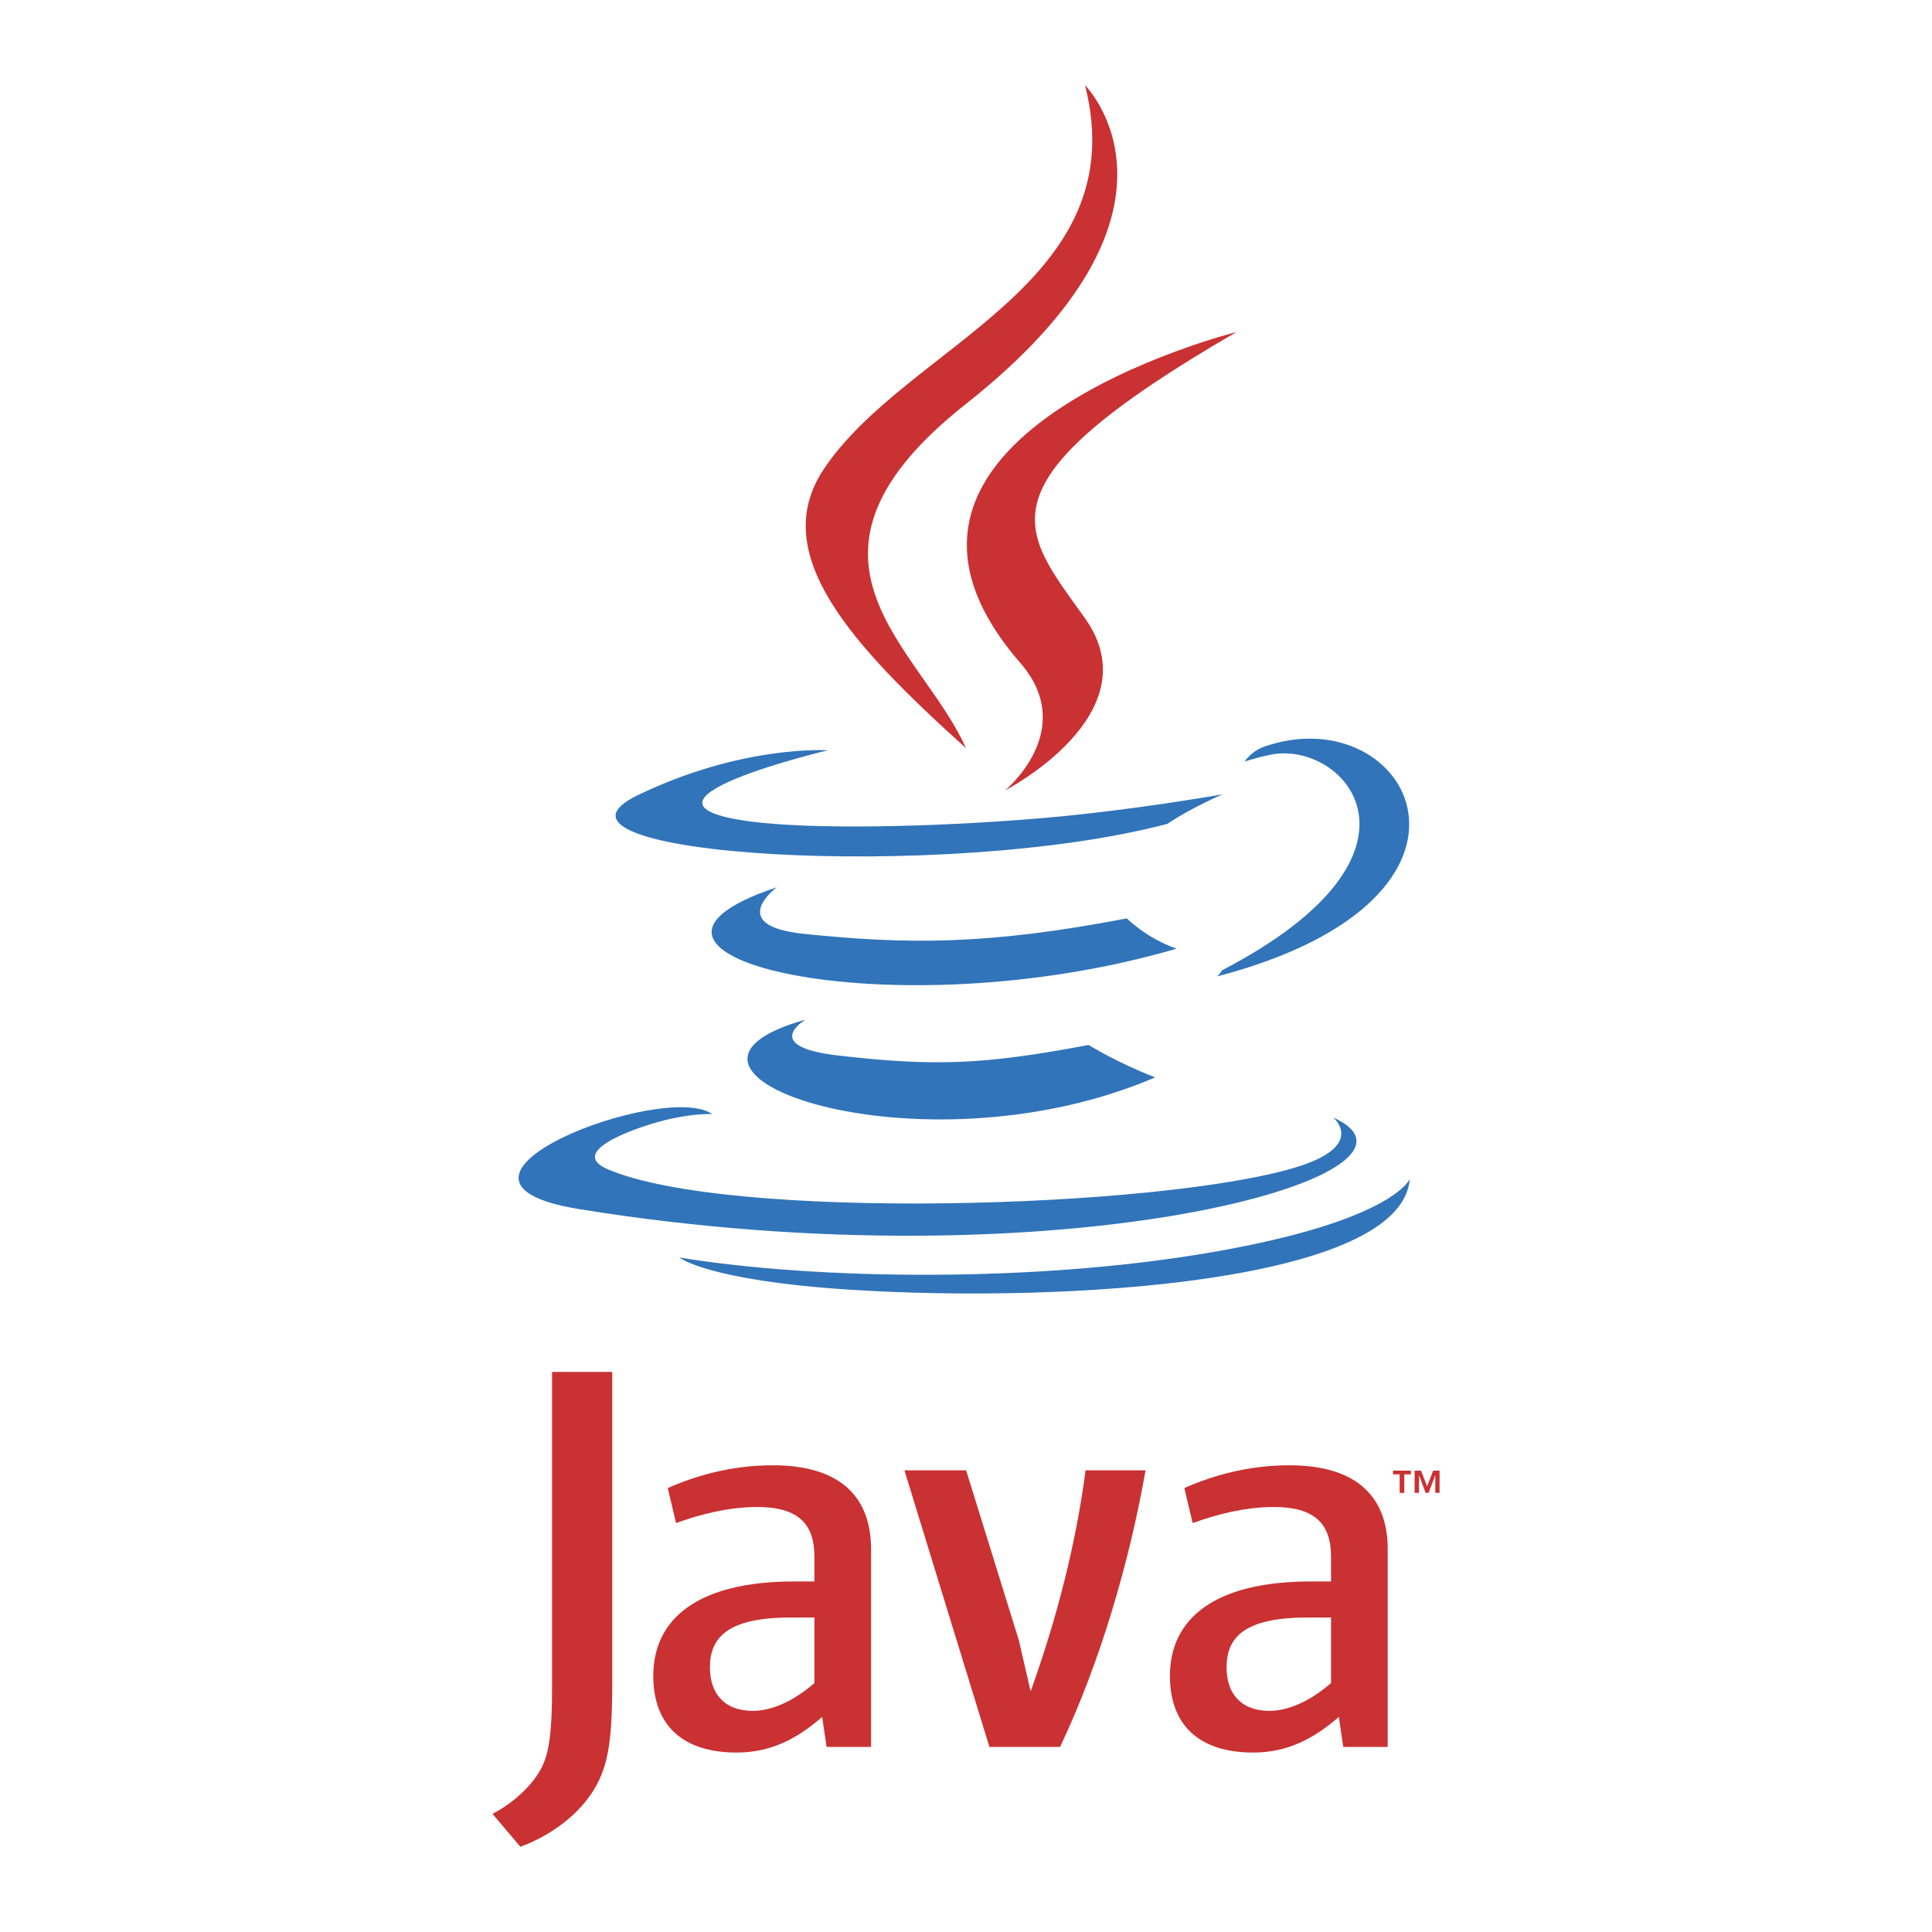
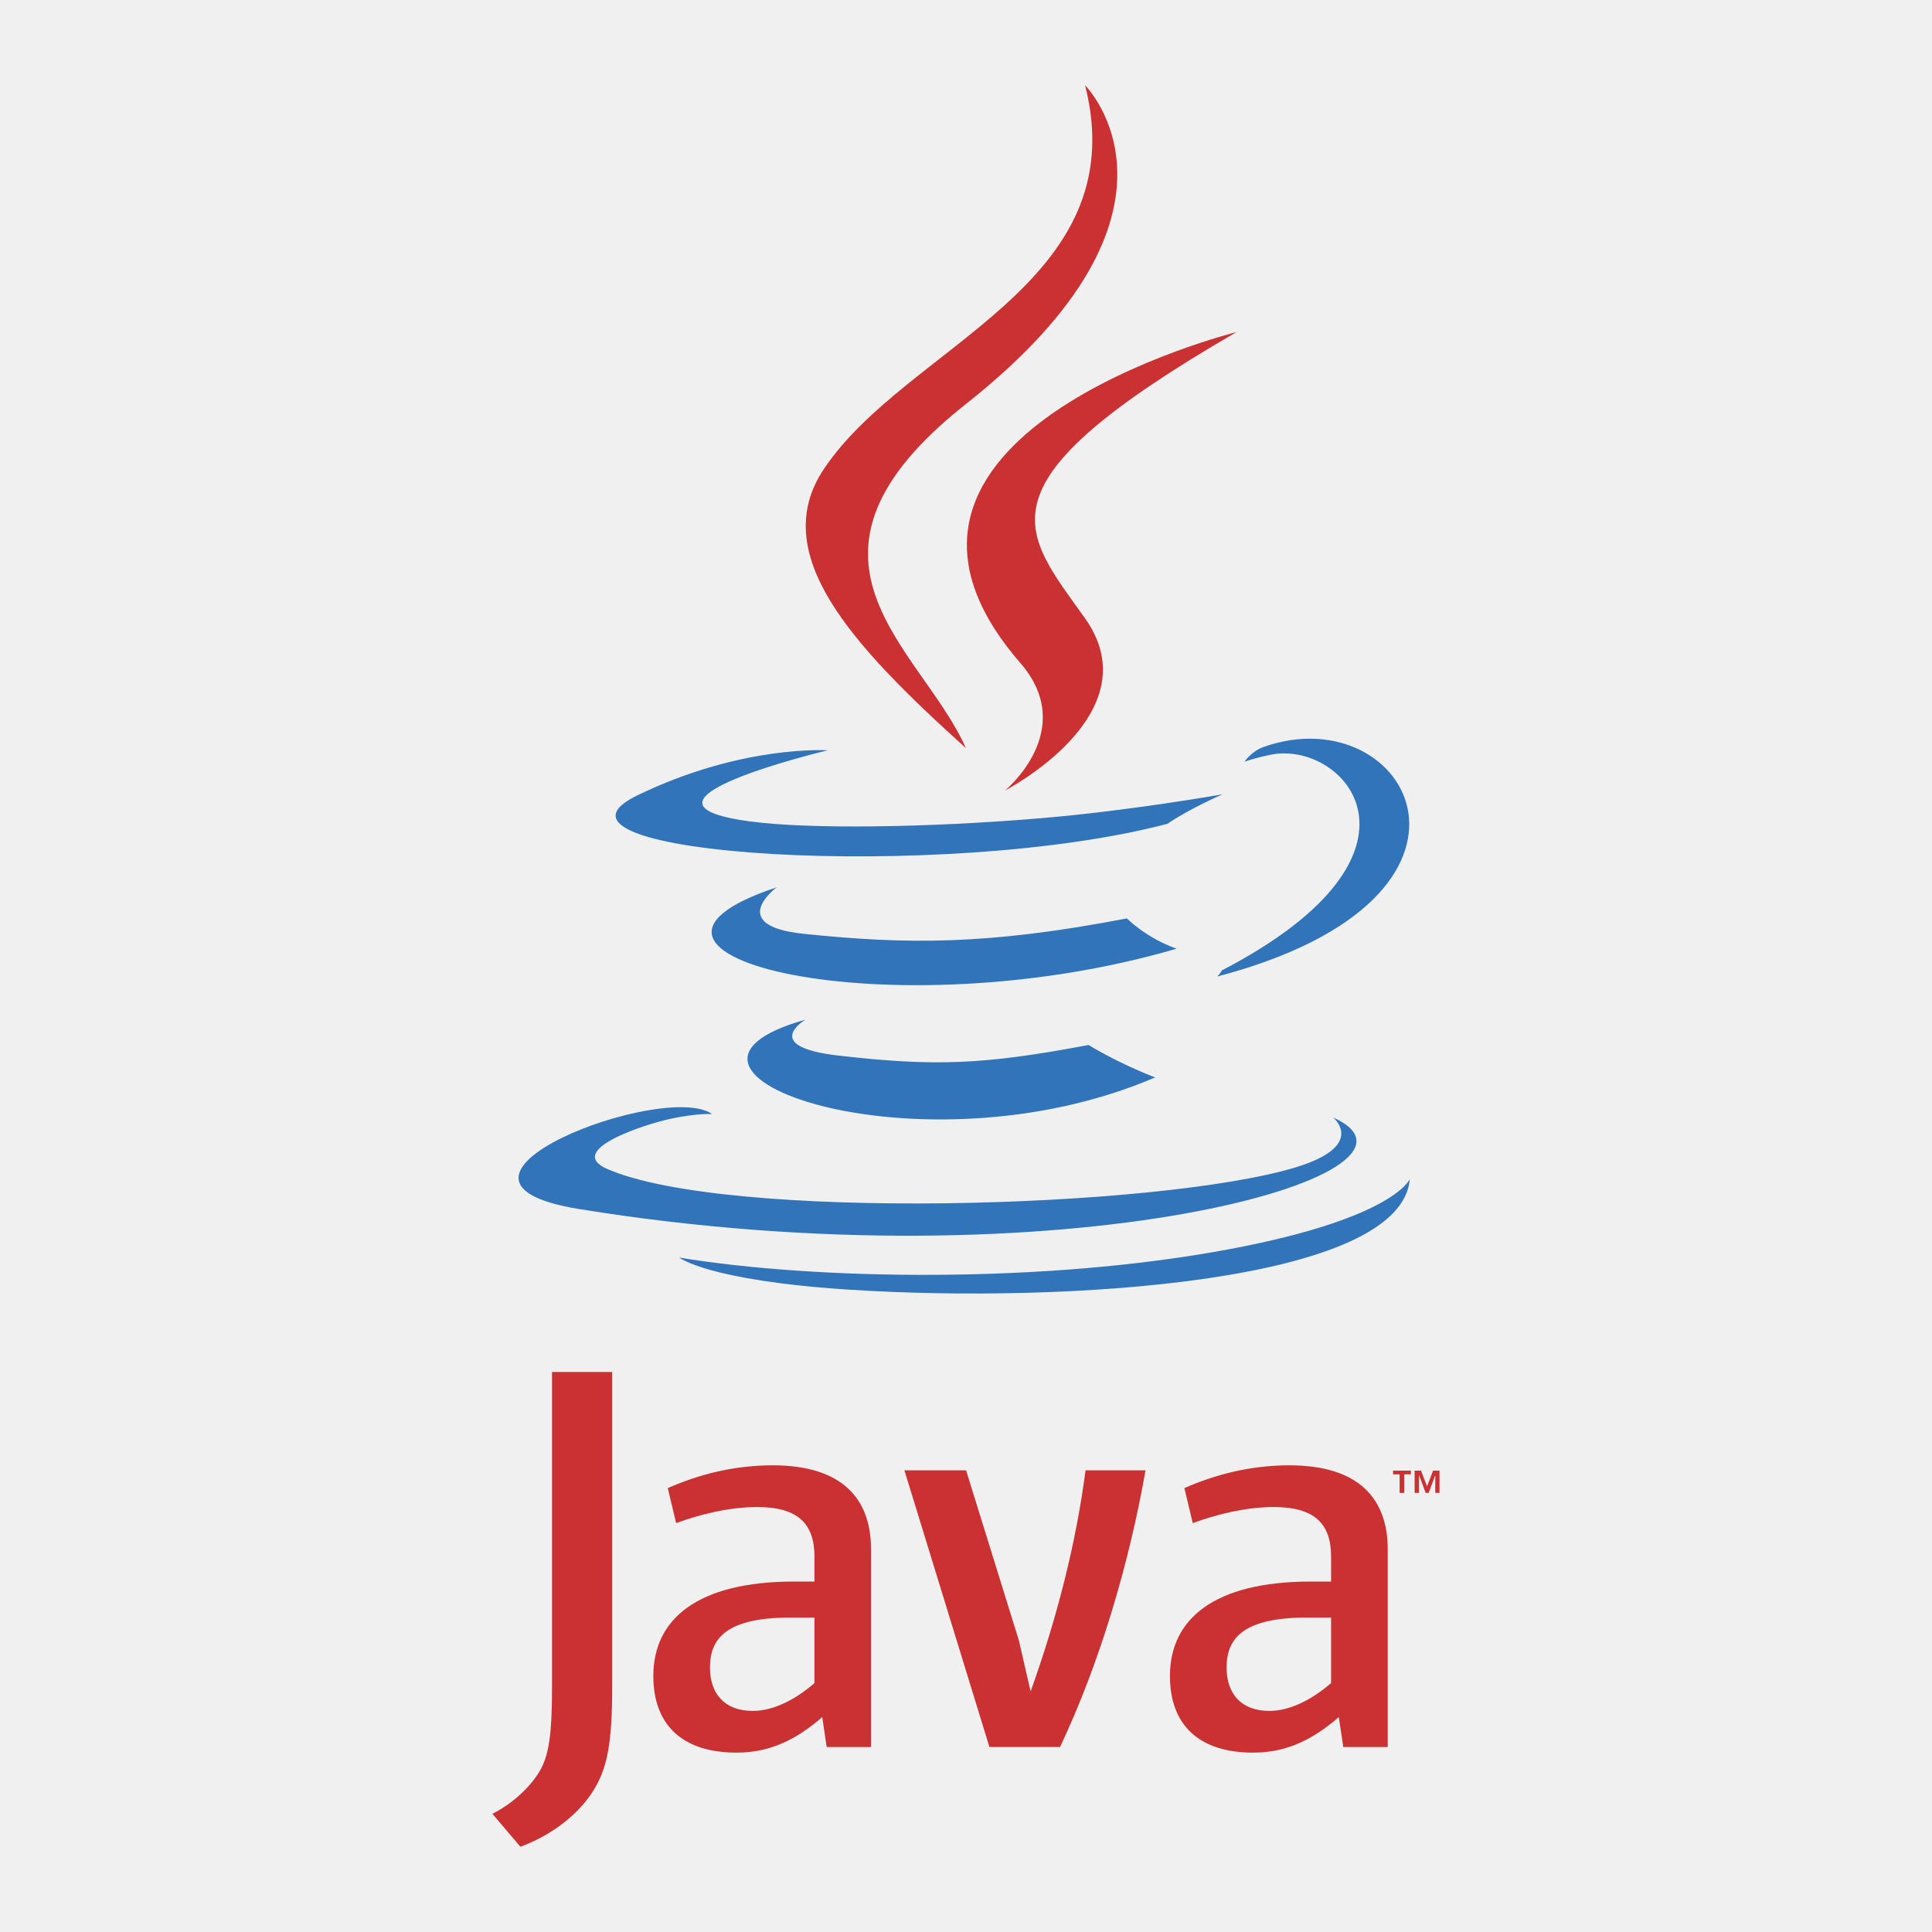
- <svg xmlns="http://www.w3.org/2000/svg" width="2500" height="2500" viewBox="0 0 192.756 192.756">
-   <g fill-rule="evenodd" clip-rule="evenodd">
-     <path fill="#fff" d="M0 0h192.756v192.756H0V0z" />
-     <path d="M80.372 101.729s-4.604 2.679 3.28 3.584c9.554 1.091 14.434.934 24.959-1.057 0 0 2.771 1.735 6.639 3.236-23.601 10.113-53.413-.585-34.878-5.763zM77.487 88.532s-5.165 3.823 2.726 4.639c10.206 1.054 18.262 1.14 32.211-1.544 0 0 1.926 1.955 4.957 3.023-28.531 8.345-60.307.657-39.894-6.118z" fill="#3174b9" />
-     <path d="M101.797 66.143c5.818 6.697-1.525 12.72-1.525 12.72s14.766-7.621 7.984-17.168c-6.332-8.899-11.189-13.32 15.102-28.566-.001-.001-41.27 10.303-21.561 33.014z" fill="#ca3132" />
-     <path d="M133.01 111.491s3.408 2.81-3.754 4.983c-13.619 4.125-56.694 5.369-68.659.164-4.298-1.872 3.766-4.467 6.303-5.015 2.646-.572 4.156-.468 4.156-.468-4.783-3.368-30.916 6.615-13.272 9.479 48.112 7.801 87.704-3.512 75.226-9.143zM82.587 74.857s-21.908 5.205-7.757 7.097c5.977.799 17.883.615 28.982-.316 9.068-.761 18.17-2.389 18.17-2.389s-3.195 1.371-5.51 2.949c-22.251 5.853-65.229 3.127-52.855-2.856 10.462-5.061 18.97-4.485 18.97-4.485zM121.891 96.824c22.617-11.75 12.16-23.044 4.859-21.522-1.785.373-2.586.695-2.586.695s.666-1.042 1.932-1.49c14.441-5.075 25.545 14.972-4.656 22.911-.001 0 .347-.314.451-.594z" fill="#3174b9" />
-     <path d="M108.256 8.504s12.523 12.531-11.881 31.794c-19.571 15.458-4.462 24.269-.006 34.34-11.426-10.307-19.807-19.382-14.185-27.826 8.254-12.395 31.125-18.406 26.072-38.308z" fill="#ca3132" />
-     <path d="M84.812 128.674c21.706 1.388 55.045-.771 55.836-11.044 0 0-1.518 3.894-17.941 6.983-18.529 3.488-41.386 3.082-54.938.845 0 0 2.777 2.298 17.043 3.216z" fill="#3174b9" />
-     <path d="M139.645 147.096h-.66v-.37h1.781v.37h-.66v1.848h-.461v-1.848zm3.554.092h-.008l-.656 1.755h-.301l-.652-1.755h-.008v1.755h-.438v-2.218h.643l.604 1.569.604-1.569h.637v2.218h-.424v-1.755h-.001zM81.255 167.921c-2.047 1.774-4.211 2.772-6.154 2.772-2.768 0-4.27-1.663-4.27-4.324 0-2.881 1.608-4.989 8.044-4.989h2.379v6.541h.001zm5.65 6.374v-19.732c0-5.043-2.876-8.371-9.809-8.371-4.045 0-7.591.999-10.474 2.272l.83 3.495c2.271-.834 5.207-1.607 8.089-1.607 3.994 0 5.713 1.607 5.713 4.934v2.495h-1.996c-9.702 0-14.08 3.764-14.08 9.423 0 4.876 2.885 7.648 8.316 7.648 3.491 0 6.099-1.441 8.534-3.55l.443 2.993h4.434zM105.762 174.295h-7.045l-8.483-27.601h6.154l5.265 16.961 1.172 5.096c2.656-7.371 4.541-14.854 5.484-22.057h5.984c-1.602 9.088-4.488 19.066-8.531 27.601zM132.799 167.921c-2.053 1.774-4.217 2.772-6.156 2.772-2.768 0-4.268-1.663-4.268-4.324 0-2.881 1.609-4.989 8.041-4.989h2.383v6.541zm5.652 6.374v-19.732c0-5.043-2.885-8.371-9.811-8.371-4.049 0-7.594.999-10.477 2.272l.83 3.495c2.271-.834 5.213-1.607 8.096-1.607 3.988 0 5.709 1.607 5.709 4.934v2.495h-1.996c-9.703 0-14.078 3.764-14.078 9.423 0 4.876 2.879 7.648 8.311 7.648 3.494 0 6.098-1.441 8.539-3.55l.445 2.993h4.432zM58.983 178.985c-1.61 2.353-4.214 4.216-7.061 5.267l-2.79-3.286c2.169-1.113 4.027-2.91 4.892-4.582.745-1.49 1.056-3.406 1.056-7.992v-31.515h6.005v31.08c0 6.134-.49 8.613-2.102 11.028z" fill="#ca3132" />
+ <svg xmlns="http://www.w3.org/2000/svg" version="1.1" id="Layer_1" x="0px" y="0px" viewBox="0 0 2500 2500" style="enable-background:new 0 0 2500 2500;" xml:space="preserve">
+   <style type="text/css">
+ 	.st0{display:none;fill-rule:evenodd;clip-rule:evenodd;fill:#FFFFFF;}
+ 	.st1{fill-rule:evenodd;clip-rule:evenodd;fill:#3174B9;}
+ 	.st2{fill-rule:evenodd;clip-rule:evenodd;fill:#CA3132;}
+ </style>
+   <g>
+     <path class="st0" d="M0,0h2500v2500H0V0z" />
+     <path class="st1" d="M1042.4,1319.4c0,0-59.7,34.7,42.5,46.5c123.9,14.2,187.2,12.1,323.7-13.7c0,0,35.9,22.5,86.1,42   C1188.7,1525.3,802,1386.6,1042.4,1319.4z M1005,1148.2c0,0-67,49.6,35.4,60.2c132.4,13.7,236.9,14.8,417.8-20   c0,0,25,25.4,64.3,39.2C1152.4,1335.8,740.2,1236.1,1005,1148.2z" />
+     <path class="st2" d="M1320.3,857.9c75.5,86.9-19.8,165-19.8,165S1492,924,1404.1,800.2c-82.1-115.4-145.1-172.8,195.9-370.5   C1599.9,429.7,1064.7,563.3,1320.3,857.9z" />
+     <path class="st1" d="M1725.1,1446c0,0,44.2,36.4-48.7,64.6c-176.6,53.5-735.3,69.6-890.5,2.1c-55.7-24.3,48.8-57.9,81.7-65   c34.3-7.4,53.9-6.1,53.9-6.1c-62-43.7-401,85.8-172.1,122.9C1373.4,1665.8,1886.9,1519,1725.1,1446L1725.1,1446z M1071.1,970.9   c0,0-284.1,67.5-100.6,92c77.5,10.4,231.9,8,375.9-4.1c117.6-9.9,235.7-31,235.7-31s-41.4,17.8-71.5,38.2   c-288.6,75.9-846,40.6-685.5-37C960.8,963.4,1071.1,970.9,1071.1,970.9L1071.1,970.9z M1580.9,1255.8   c293.3-152.4,157.7-298.9,63-279.1c-23.2,4.8-33.5,9-33.5,9s8.6-13.5,25.1-19.3c187.3-65.8,331.3,194.2-60.4,297.2   C1575,1263.5,1579.5,1259.4,1580.9,1255.8z" />
+     <path class="st2" d="M1404.1,110.3c0,0,162.4,162.5-154.1,412.4c-253.8,200.5-57.9,314.8-0.1,445.4   c-148.2-133.7-256.9-251.4-184-360.9C1173,446.4,1469.6,368.4,1404.1,110.3L1404.1,110.3z" />
+     <path class="st1" d="M1100,1668.9c281.5,18,713.9-10,724.2-143.2c0,0-19.7,50.5-232.7,90.6c-240.3,45.2-536.8,40-712.5,11   C878.9,1627.2,915,1657,1100,1668.9z" />
+     <path class="st2" d="M1811.2,1907.8h-8.6v-4.8h23.1v4.8h-8.6v24h-6V1907.8z M1857.3,1909h-0.1l-8.5,22.8h-3.9l-8.5-22.8h-0.1v22.8   h-5.7V1903h8.3l7.8,20.3l7.8-20.3h8.3v28.8h-5.5L1857.3,1909L1857.3,1909L1857.3,1909z M1053.9,2177.9c-26.5,23-54.6,36-79.8,36   c-35.9,0-55.4-21.6-55.4-56.1c0-37.4,20.9-64.7,104.3-64.7h30.9L1053.9,2177.9L1053.9,2177.9z M1127.1,2260.6v-255.9   c0-65.4-37.3-108.6-127.2-108.6c-52.5,0-98.5,13-135.8,29.5l10.8,45.3c29.5-10.8,67.5-20.8,104.9-20.8c51.8,0,74.1,20.8,74.1,64   v32.4H1028c-125.8,0-182.6,48.8-182.6,122.2c0,63.2,37.4,99.2,107.9,99.2c45.3,0,79.1-18.7,110.7-46l5.7,38.8H1127.1z    M1371.7,2260.6h-91.4l-110-358h79.8l68.3,220l15.2,66.1c34.4-95.6,58.9-192.7,71.1-286.1h77.6   C1461.6,2020.5,1424.1,2149.9,1371.7,2260.6z M1722.4,2177.9c-26.6,23-54.7,36-79.8,36c-35.9,0-55.4-21.6-55.4-56.1   c0-37.4,20.9-64.7,104.3-64.7h30.9V2177.9z M1795.7,2260.6v-255.9c0-65.4-37.4-108.6-127.2-108.6c-52.5,0-98.5,13-135.9,29.5   l10.8,45.3c29.5-10.8,67.6-20.8,105-20.8c51.7,0,74,20.8,74,64v32.4h-25.9c-125.8,0-182.6,48.8-182.6,122.2   c0,63.2,37.3,99.2,107.8,99.2c45.3,0,79.1-18.7,110.7-46l5.8,38.8H1795.7z M765,2321.4c-20.9,30.5-54.7,54.7-91.6,68.3l-36.2-42.6   c28.1-14.4,52.2-37.7,63.4-59.4c9.7-19.3,13.7-44.2,13.7-103.7v-408.7h77.9v403.1C792.3,2257.9,785.9,2290.1,765,2321.4z" />
  </g>
</svg>
